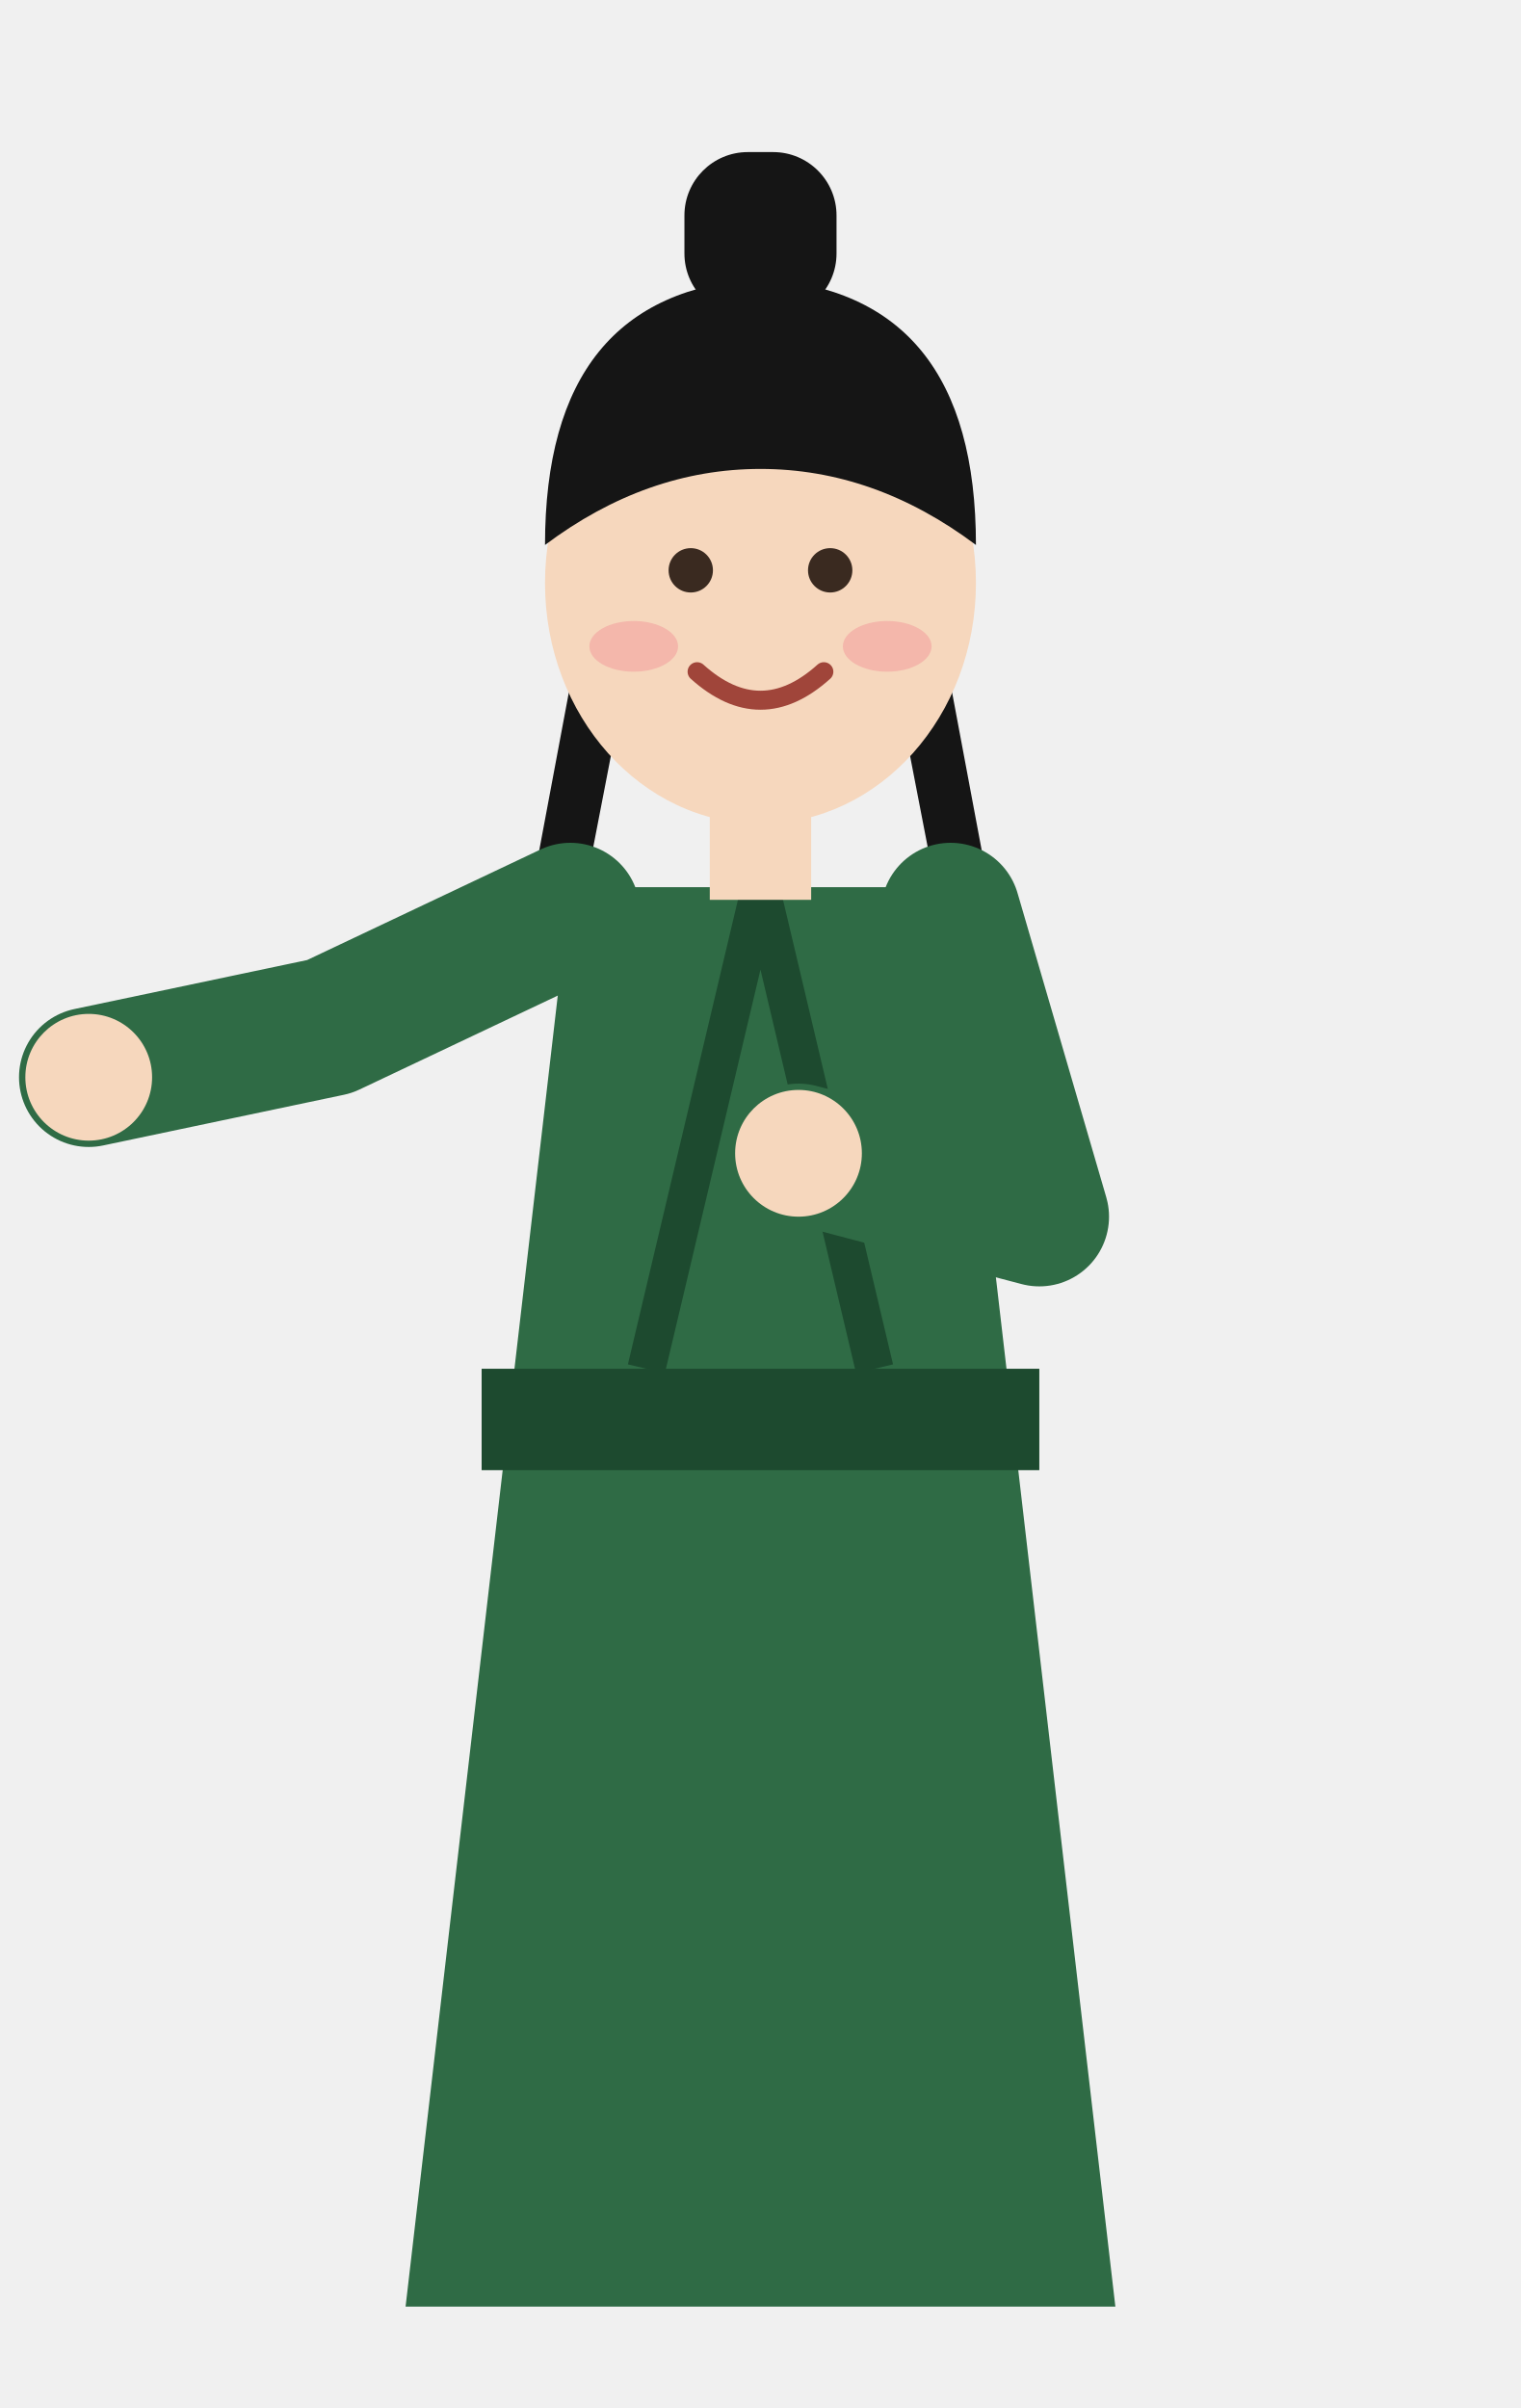
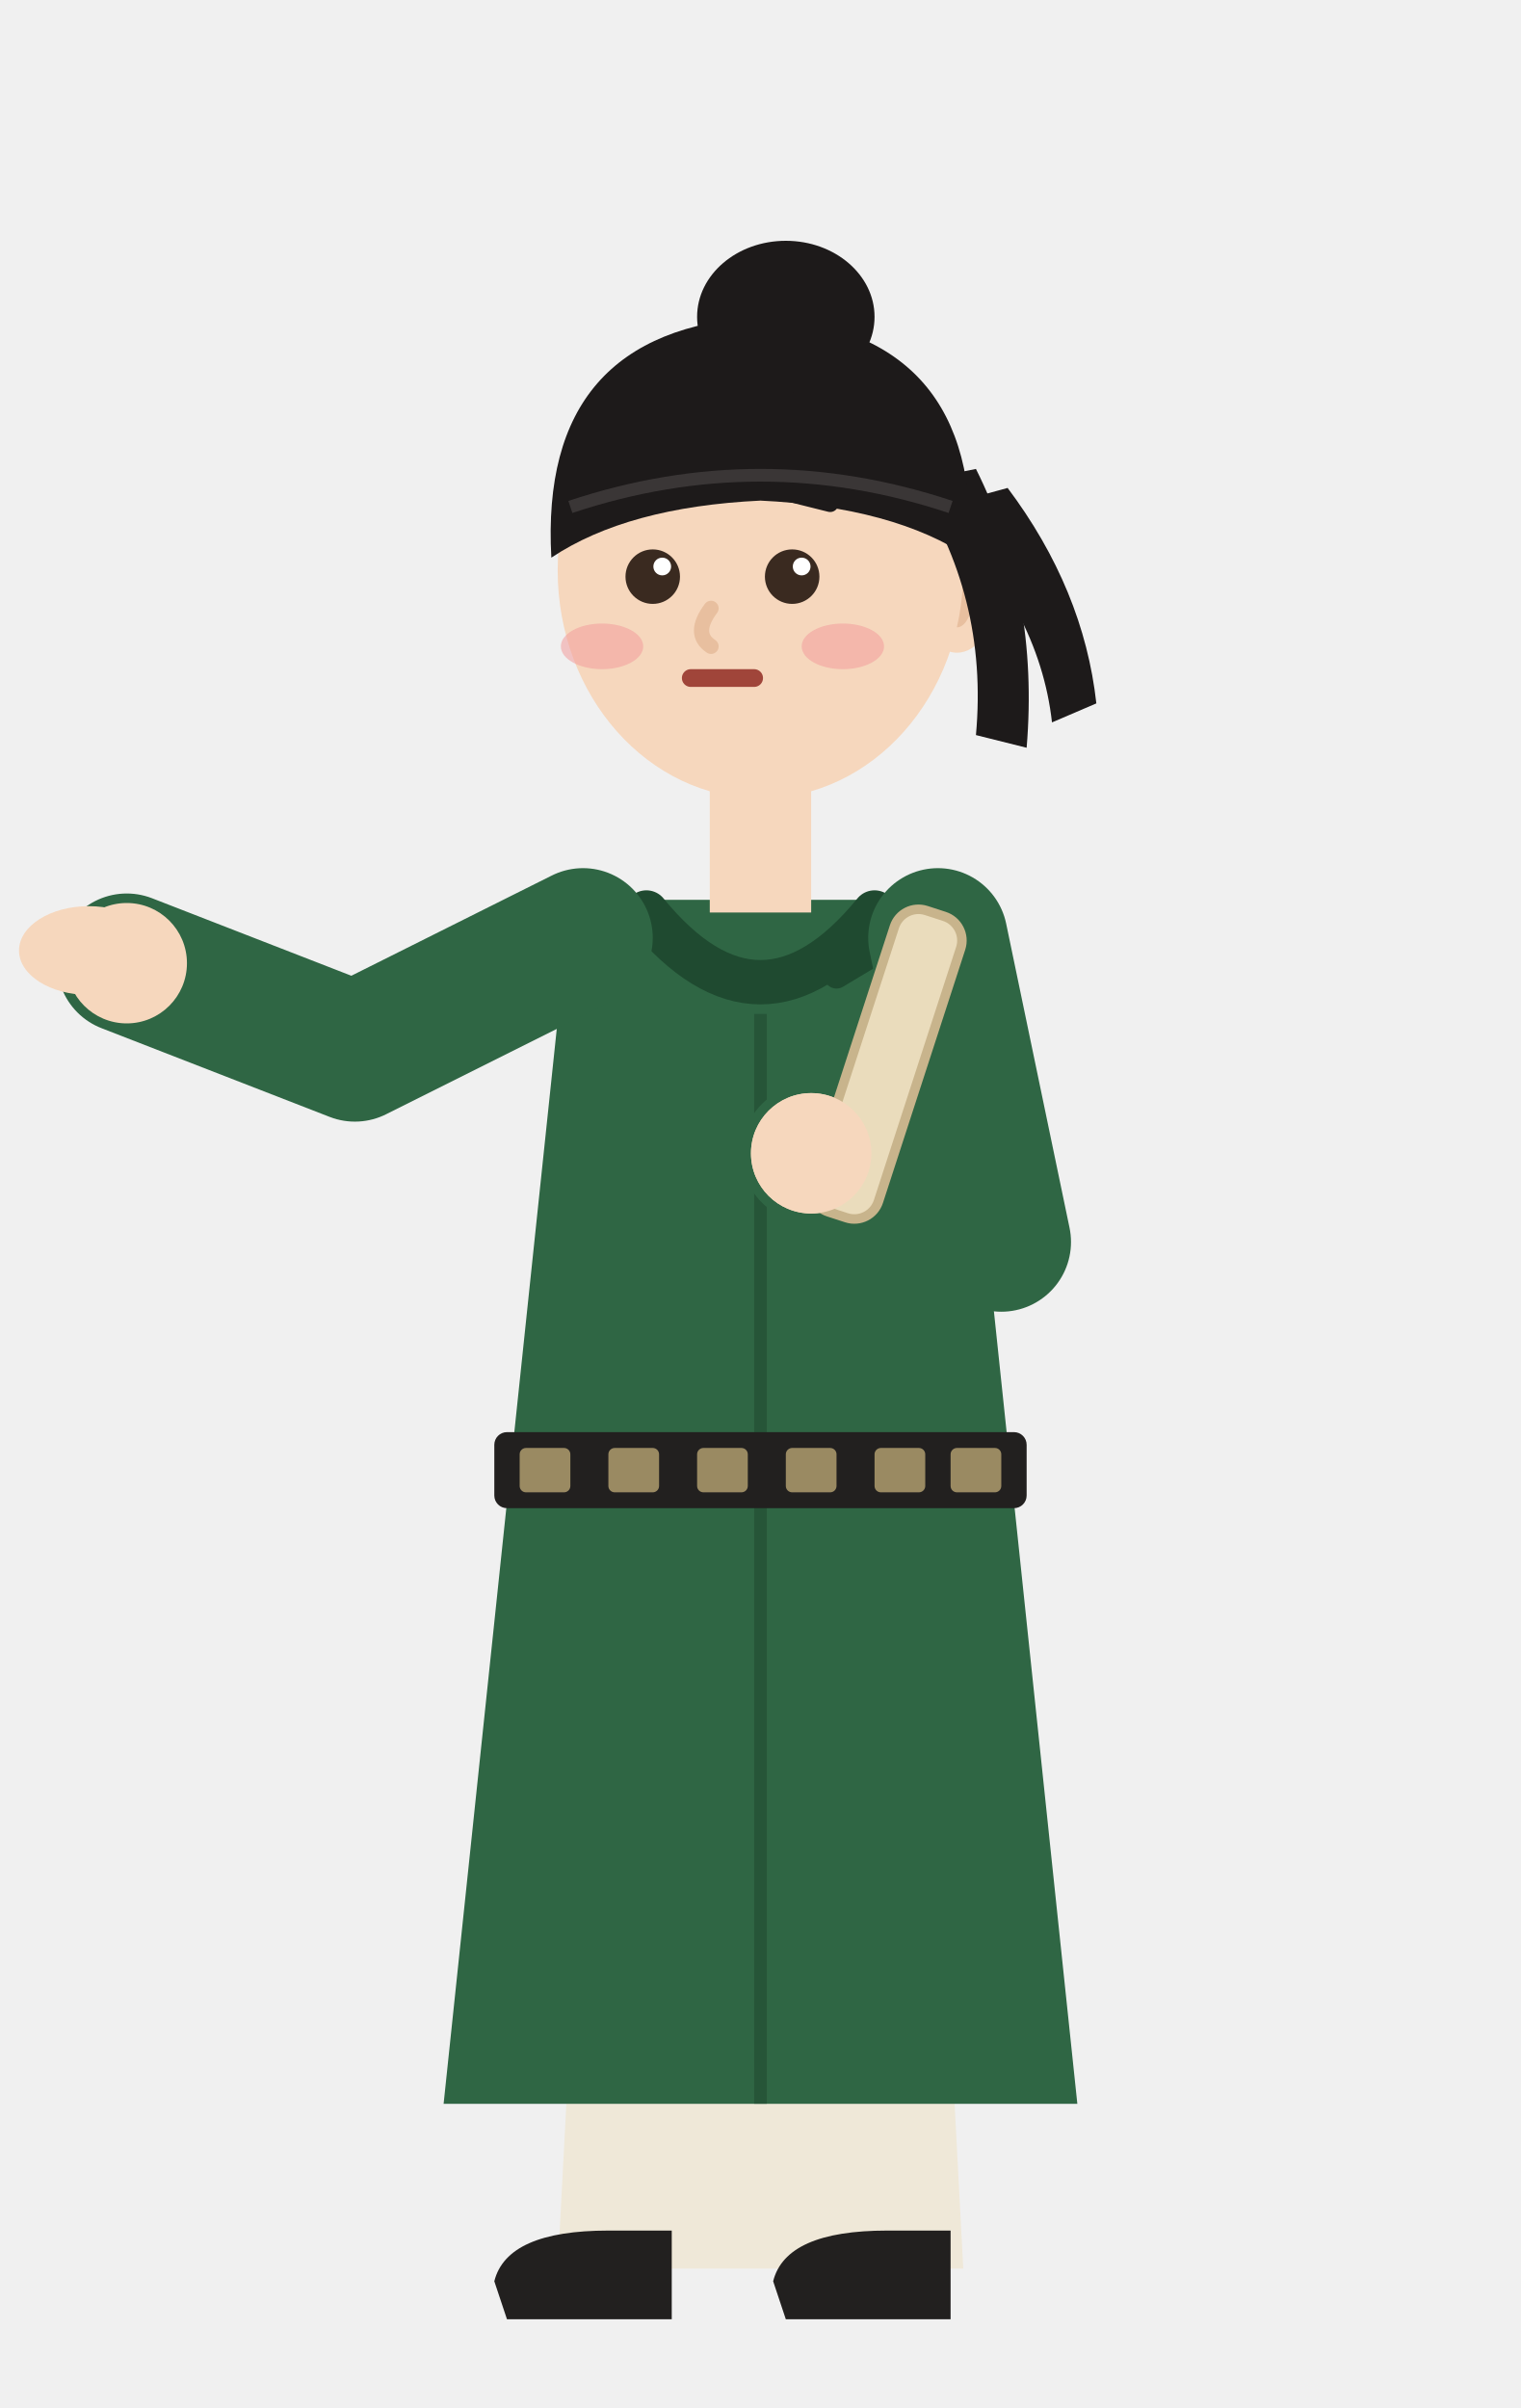
<svg xmlns="http://www.w3.org/2000/svg" width="240" height="380" viewBox="0 -20 240 380">
-   <path d="M96 56 l-12 64 l8 2 l12 -62 z M144 56 l12 64 l-8 2 l-12 -62 z" fill="#151515" />
-   <path d="M90 120 L150 120 L176 344 L64 344 Z" fill="#2f6b45" />
-   <path d="M120 120 L102 196 M120 120 L138 196" stroke="#1d4a2f" stroke-width="6" fill="none" />
-   <rect x="76" y="196" width="88" height="16" fill="#1d4a2f" />
-   <rect x="112" y="100" width="16" height="22" fill="#f6d7bd" />
-   <ellipse cx="120" cy="72" rx="34" ry="38" fill="#f6d7bd" />
-   <path d="M88 60 q4 -28 32 -30 q28 2 32 30 q-16 -8 -32 -8 q-16 0 -32 8 z" fill="#2b2118" />
-   <path d="M86 66 q0 -40 34 -42 q34 2 34 42 q-16 -12 -34 -12 q-18 0 -34 12 z" fill="#151515" />
-   <rect x="108" y="4" width="24" height="26" rx="10" fill="#151515" />
-   <circle cx="109" cy="70" r="3.5" fill="#3a2a20" />
-   <circle cx="131" cy="70" r="3.5" fill="#3a2a20" />
-   <path d="M110 86 q10 9 20 0" fill="none" stroke="#a0453a" stroke-width="3" stroke-linecap="round" />
-   <ellipse cx="100" cy="82" rx="7" ry="4" fill="#f29c9c" opacity=".55" />
-   <ellipse cx="140" cy="82" rx="7" ry="4" fill="#f29c9c" opacity=".55" />
-   <polyline points="90,124 52,142 14,150" fill="none" stroke="#2f6b45" stroke-width="22" stroke-linecap="round" stroke-linejoin="round" />
-   <circle cx="14" cy="150" r="10" fill="#f6d7bd" />
-   <polyline points="150,124 164,172 126,162" fill="none" stroke="#2f6b45" stroke-width="22" stroke-linecap="round" stroke-linejoin="round" />
-   <circle cx="126" cy="162" r="10" fill="#f6d7bd" />
+   <path d="M90 300 L88 338 L152 338 L150 300 Z" fill="#efe8d8" />
+   <path d="M78 340 q2 -8 18 -8 h10 v14 h-26 z M122 340 q2 -8 18 -8 h10 v14 h-26 z" fill="#22201f" />
+   <path d="M90 122 L150 122 L170 312 L70 312 Z" fill="#2f6644" />
+   <path d="M120 140 V312" stroke="#1f4a30" stroke-width="2" opacity=".6" />
+   <path d="M102 124 Q120 146 138 124" stroke="#1f4a30" stroke-width="7" fill="none" stroke-linecap="round" />
+   <path d="M132 134 l10 -6" stroke="#1f4a30" stroke-width="4" stroke-linecap="round" />
+   <rect x="78" y="206" width="84" height="12" rx="2" fill="#22201f" />
+   <rect x="82" y="208.5" width="8" height="7" rx="1" fill="#9a8a62" />
+   <rect x="96" y="208.5" width="8" height="7" rx="1" fill="#9a8a62" />
+   <rect x="110" y="208.5" width="8" height="7" rx="1" fill="#9a8a62" />
+   <rect x="124" y="208.5" width="8" height="7" rx="1" fill="#9a8a62" />
+   <rect x="138" y="208.5" width="8" height="7" rx="1" fill="#9a8a62" />
+   <rect x="150" y="208.5" width="8" height="7" rx="1" fill="#9a8a62" />
+   <rect x="112" y="100" width="16" height="24" fill="#f6d7bd" />
+   <ellipse cx="151" cy="74" rx="6" ry="9" fill="#f6d7bd" />
+   <ellipse cx="151" cy="74" rx="2.5" ry="5" fill="#e8bf9f" />
+   <ellipse cx="120" cy="70" rx="32" ry="36" fill="#f6d7bd" />
+   <path d="M112.2 76 q-3 4 0 6" fill="none" stroke="#e8bf9f" stroke-width="2.4" stroke-linecap="round" />
+   <circle cx="103" cy="71" r="4.3" fill="#3a2a20" />
+   <circle cx="104.5" cy="69.4" r="1.4" fill="#fff" />
+   <circle cx="125" cy="71" r="4.3" fill="#3a2a20" />
+   <circle cx="126.5" cy="69.4" r="1.4" fill="#fff" />
+   <path d="M97 59.5 L109 56.5" stroke="#1d1a1a" stroke-width="2.6" stroke-linecap="round" />
+   <path d="M119 56.5 L131 59.5" stroke="#1d1a1a" stroke-width="2.6" stroke-linecap="round" />
+   <path d="M109 87 h10" stroke="#a0453a" stroke-width="2.8" stroke-linecap="round" />
+   <ellipse cx="95" cy="82" rx="6.5" ry="3.6" fill="#f29c9c" opacity="0.55" />
+   <ellipse cx="133" cy="82" rx="6.5" ry="3.6" fill="#f29c9c" opacity="0.55" />
+   <path d="M144 56 q12 18 10 40 l8 2 q2 -24 -8 -44 z" fill="#1d1a1a" />
+   <path d="M148 60 q16 16 18 34 l7 -3 q-2 -18 -14 -34 z" fill="#1d1a1a" />
+   <path d="M87 68 q-2 -36 33 -38 q35 2 33 38 q-12 -8 -33 -9 q-21 1 -33 9 z" fill="#1d1a1a" />
+   <ellipse cx="124" cy="30" rx="14" ry="12" fill="#1d1a1a" />
+   <path d="M90 60 q30 -10 60 0" stroke="#3a3636" stroke-width="2" fill="none" />
+   <polyline points="148,128 158,176 128,162" fill="none" stroke="#2f6644" stroke-width="22" stroke-linecap="round" stroke-linejoin="round" />
+   <circle cx="128" cy="162" r="9.5" fill="#f6d7bd" />
+   <g transform="rotate(18 134 166)">
+     <rect x="128.5" y="122" width="11" height="50" rx="4" fill="#eadcbc" />
+     <rect x="128.5" y="122" width="11" height="50" rx="4" fill="none" stroke="#c8b48c" stroke-width="1.5" />
+   </g>
+   <circle cx="128" cy="162" r="9.5" fill="#f6d7bd" />
+   <polyline points="92,128 56,146 20,132" fill="none" stroke="#2f6644" stroke-width="22" stroke-linecap="round" stroke-linejoin="round" />
+   <circle cx="20" cy="132" r="9.5" fill="#f6d7bd" />
+   <ellipse cx="14" cy="130" rx="11" ry="7" fill="#f6d7bd" />
</svg>
